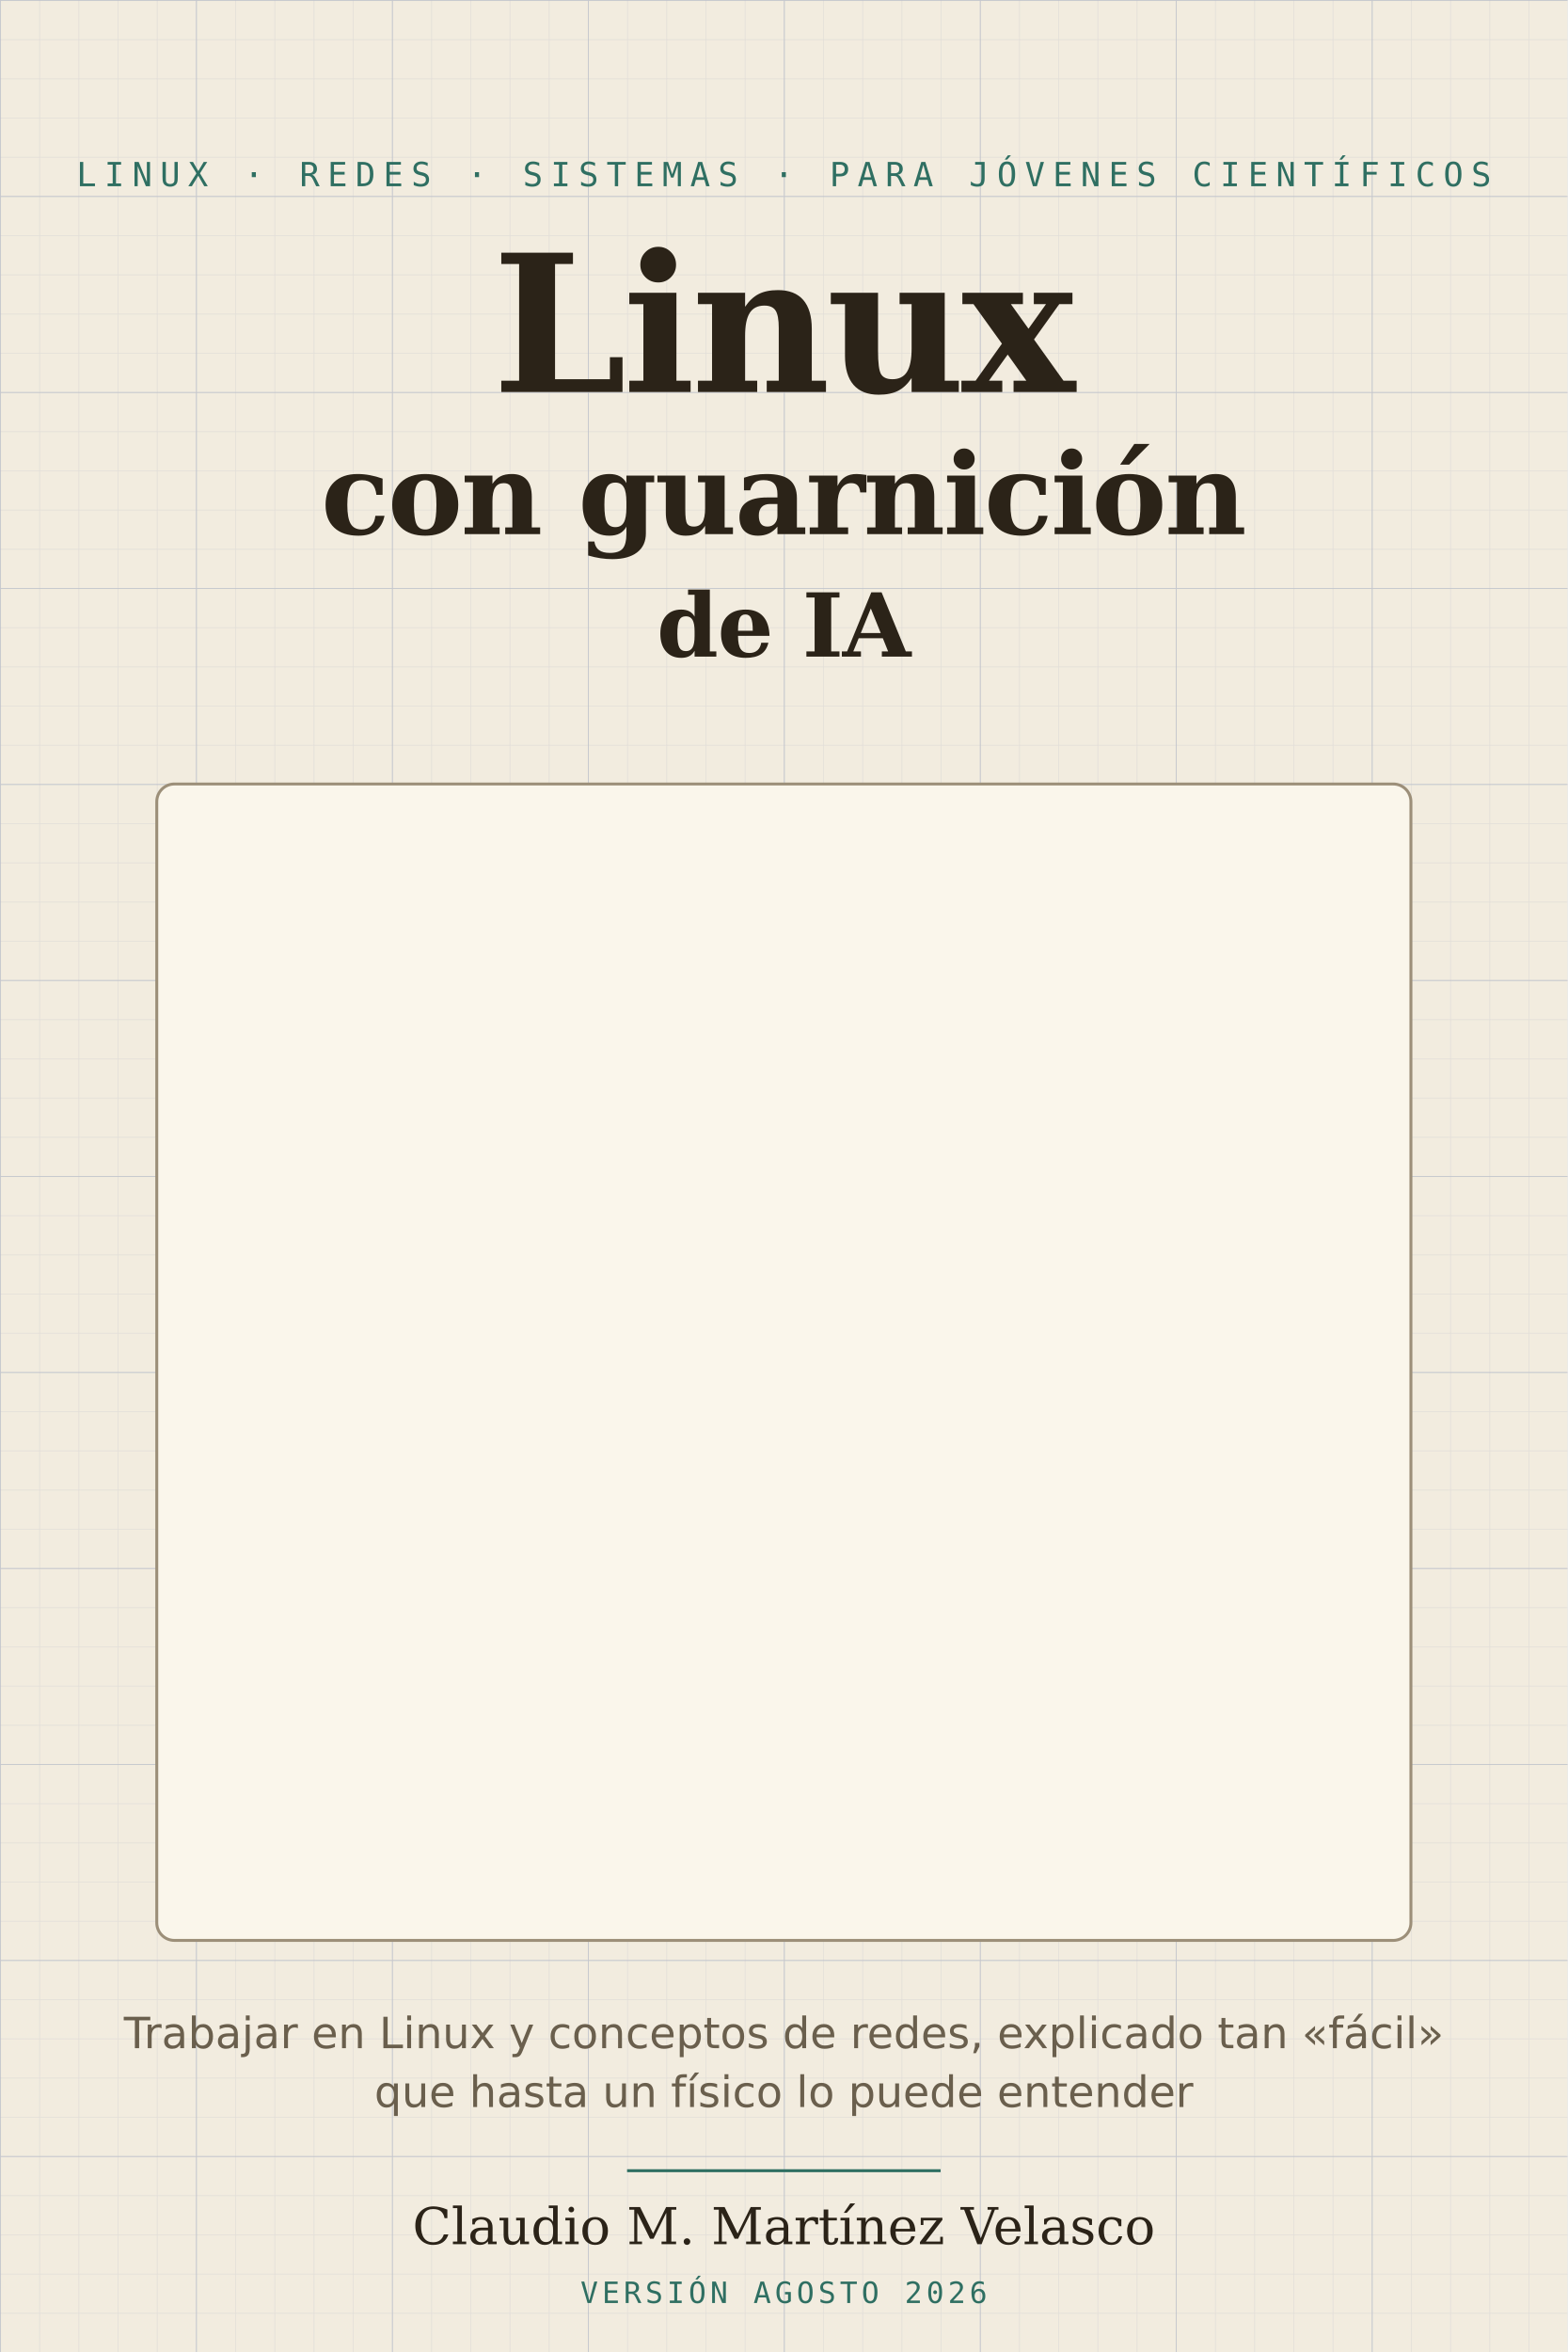
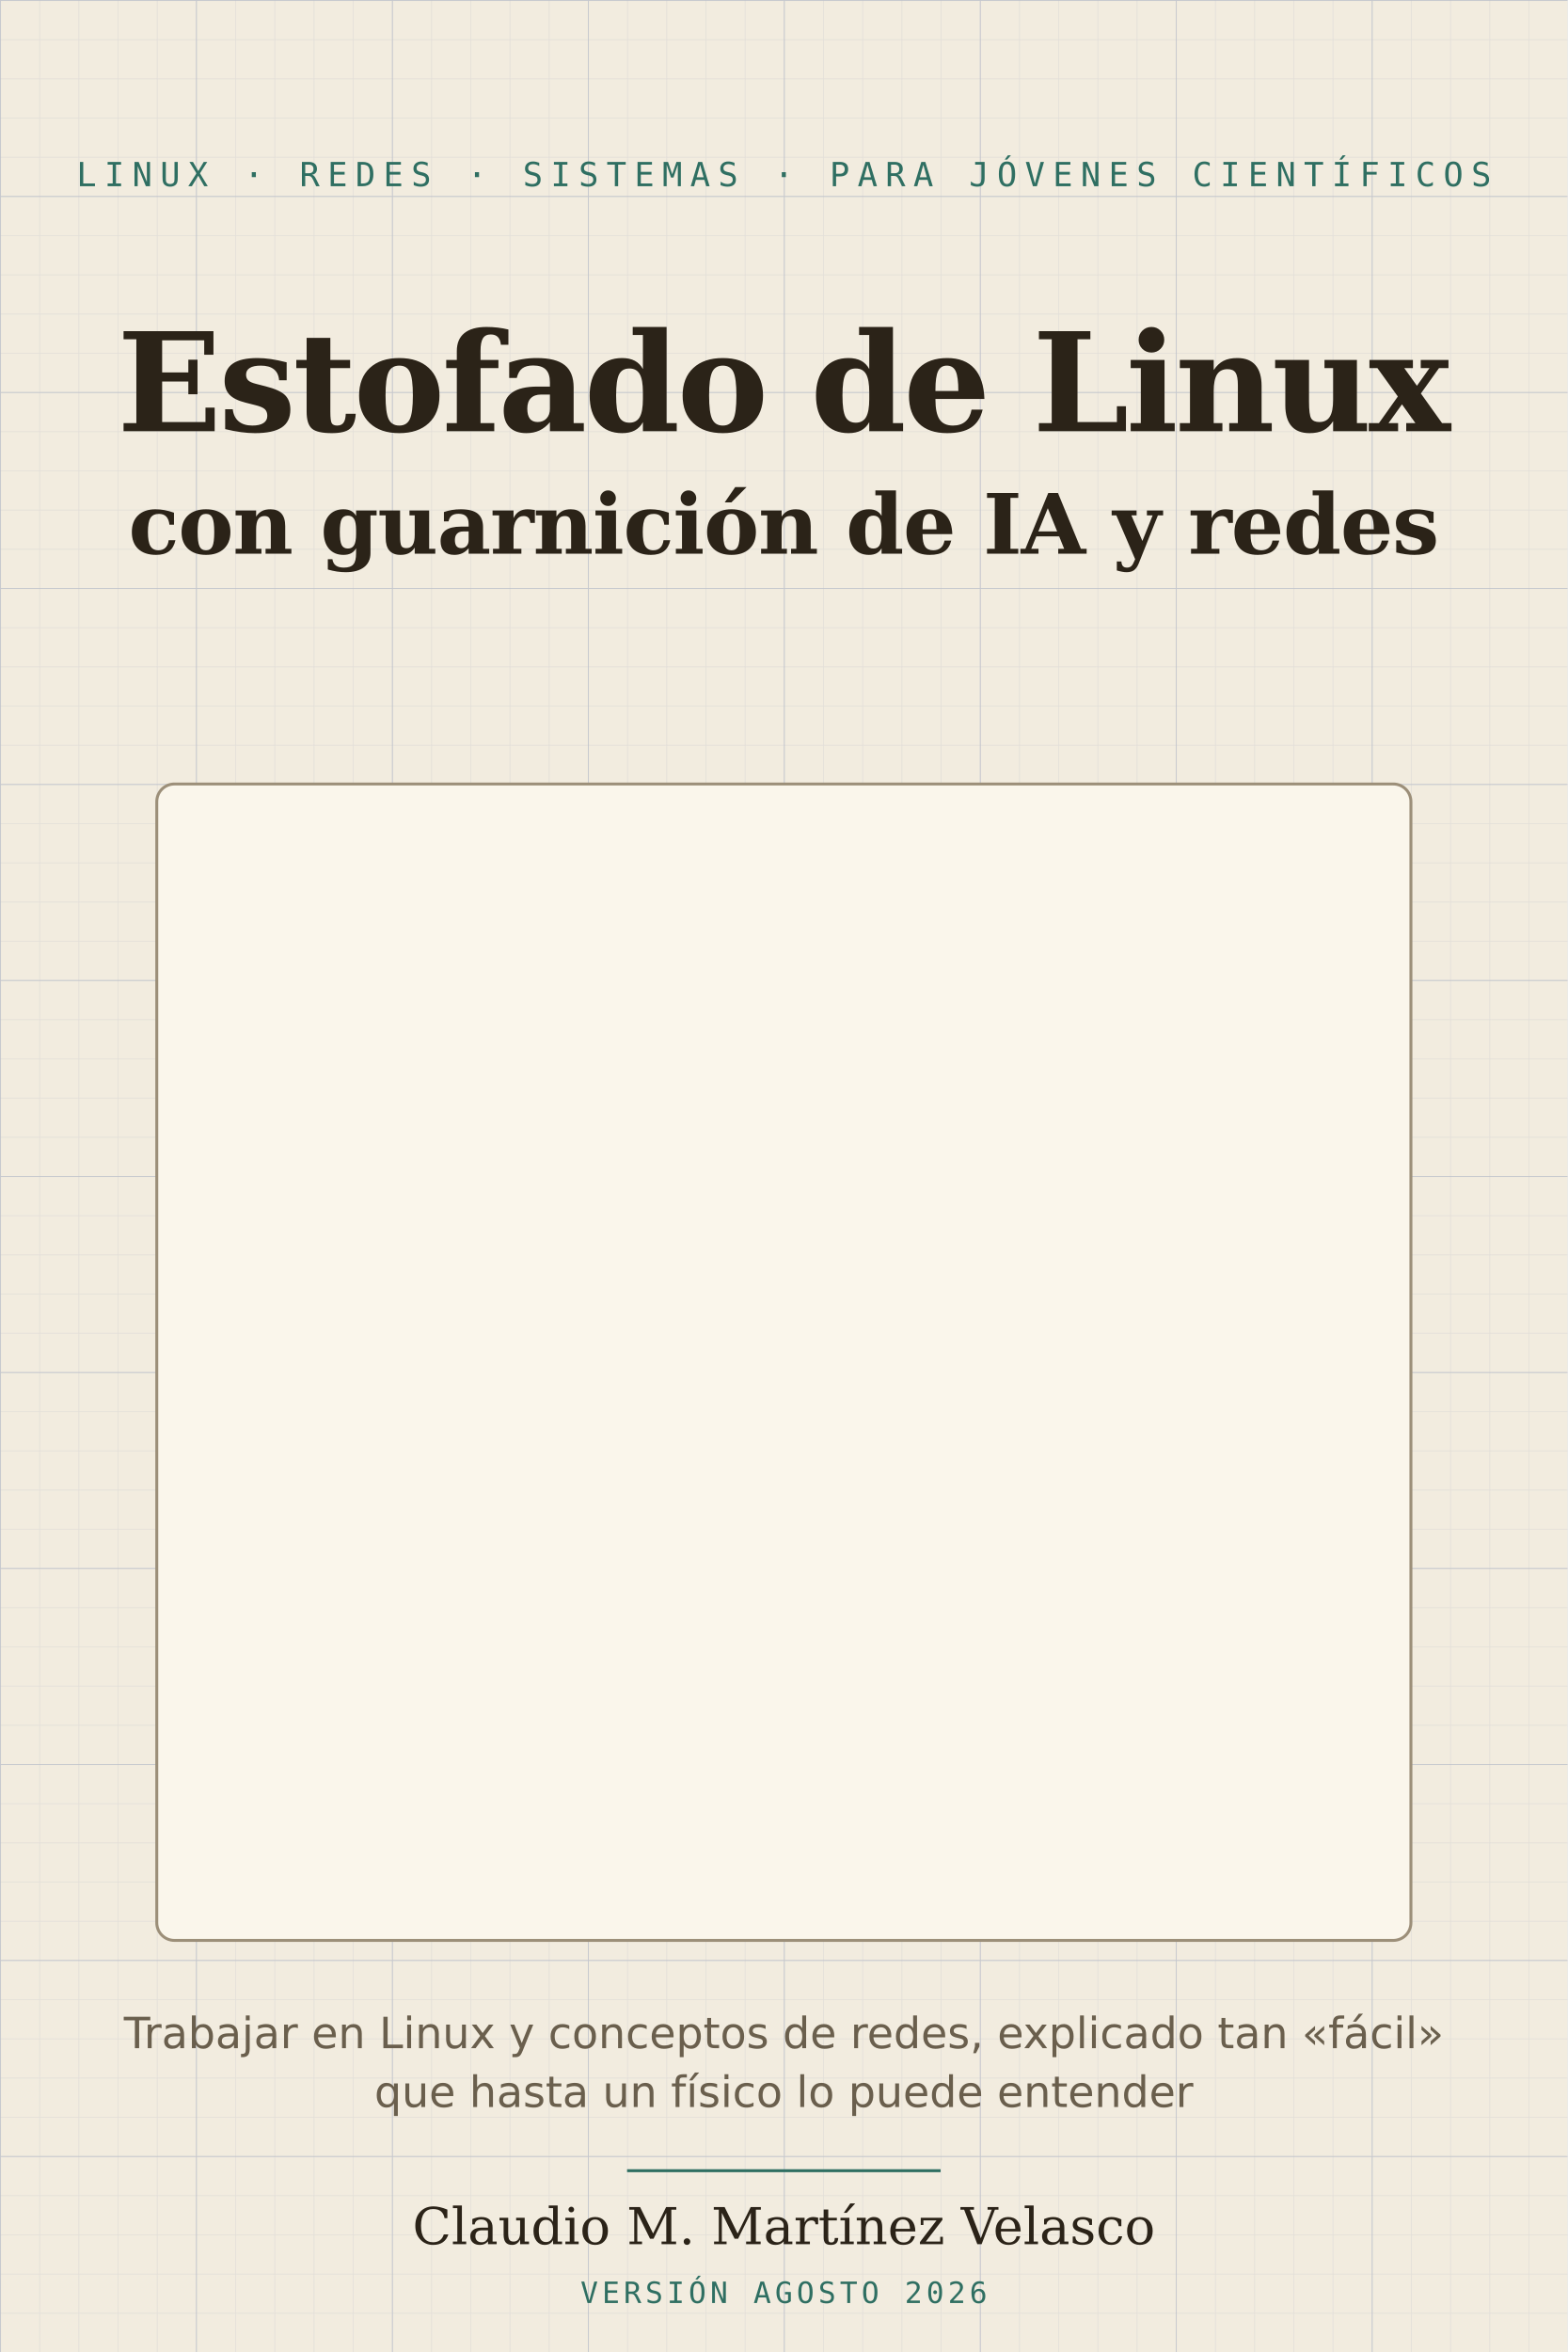
<svg xmlns="http://www.w3.org/2000/svg" viewBox="0 0 1600 2400" width="1600" height="2400">
  <defs>
    <pattern id="gridmin" width="40" height="40" patternUnits="userSpaceOnUse">
      <path d="M40 0 H0 V40" fill="none" stroke="rgba(80,105,160,0.10)" stroke-width="1.5" />
    </pattern>
    <pattern id="gridmaj" width="200" height="200" patternUnits="userSpaceOnUse">
      <path d="M200 0 H0 V200" fill="none" stroke="rgba(80,105,160,0.20)" stroke-width="2" />
    </pattern>
  </defs>
  <rect width="1600" height="2400" fill="#F2ECDF" />
  <rect width="1600" height="2400" fill="url(#gridmin)" />
  <rect width="1600" height="2400" fill="url(#gridmaj)" />
  <text x="800" y="190" font-family="IBM Plex Mono, DejaVu Sans Mono, monospace" font-size="34" letter-spacing="8" fill="#2F6F62" text-anchor="middle">LINUX · REDES · SISTEMAS · PARA JÓVENES CIENTÍFICOS</text>
-   <text x="800" y="400" font-family="IBM Plex Serif, DejaVu Serif, Georgia, serif" font-size="195" font-weight="700" fill="#2B2318" text-anchor="middle" letter-spacing="-4">Linux</text>
-   <text x="800" y="545" font-family="IBM Plex Serif, DejaVu Serif, Georgia, serif" font-size="115" font-weight="700" fill="#2B2318" text-anchor="middle" letter-spacing="-2">con guarnición</text>
-   <text x="800" y="670" font-family="IBM Plex Serif, DejaVu Serif, Georgia, serif" font-size="90" font-weight="700" fill="#2B2318" text-anchor="middle" letter-spacing="-1">de IA</text>
+   <text x="800" y="440" font-family="IBM Plex Serif, DejaVu Serif, Georgia, serif" font-size="140" font-weight="700" fill="#2B2318" text-anchor="middle" letter-spacing="-3">Estofado de Linux</text>
+   <text x="800" y="565" font-family="IBM Plex Serif, DejaVu Serif, Georgia, serif" font-size="85" font-weight="700" fill="#2B2318" text-anchor="middle" letter-spacing="-1">con guarnición de IA y redes</text>
  <rect x="160" y="800" width="1280" height="1180" rx="18" fill="#FAF6EB" stroke="#9C8F79" stroke-width="3" />
  <text x="800" y="2090" font-family="IBM Plex Sans, DejaVu Sans, sans-serif" font-size="44" fill="#6A5F4D" text-anchor="middle">Trabajar en Linux y conceptos de redes, explicado tan «fácil»</text>
  <text x="800" y="2150" font-family="IBM Plex Sans, DejaVu Sans, sans-serif" font-size="44" fill="#6A5F4D" text-anchor="middle">que hasta un físico lo puede entender</text>
  <line x1="640" y1="2215" x2="960" y2="2215" stroke="#2F6F62" stroke-width="3" />
  <text x="800" y="2290" font-family="IBM Plex Serif, DejaVu Serif, Georgia, serif" font-size="52" fill="#2B2318" text-anchor="middle">Claudio M. Martínez Velasco</text>
  <text x="800" y="2350" font-family="IBM Plex Mono, DejaVu Sans Mono, monospace" font-size="30" letter-spacing="4" fill="#2F6F62" text-anchor="middle">VERSIÓN AGOSTO 2026</text>
</svg>
